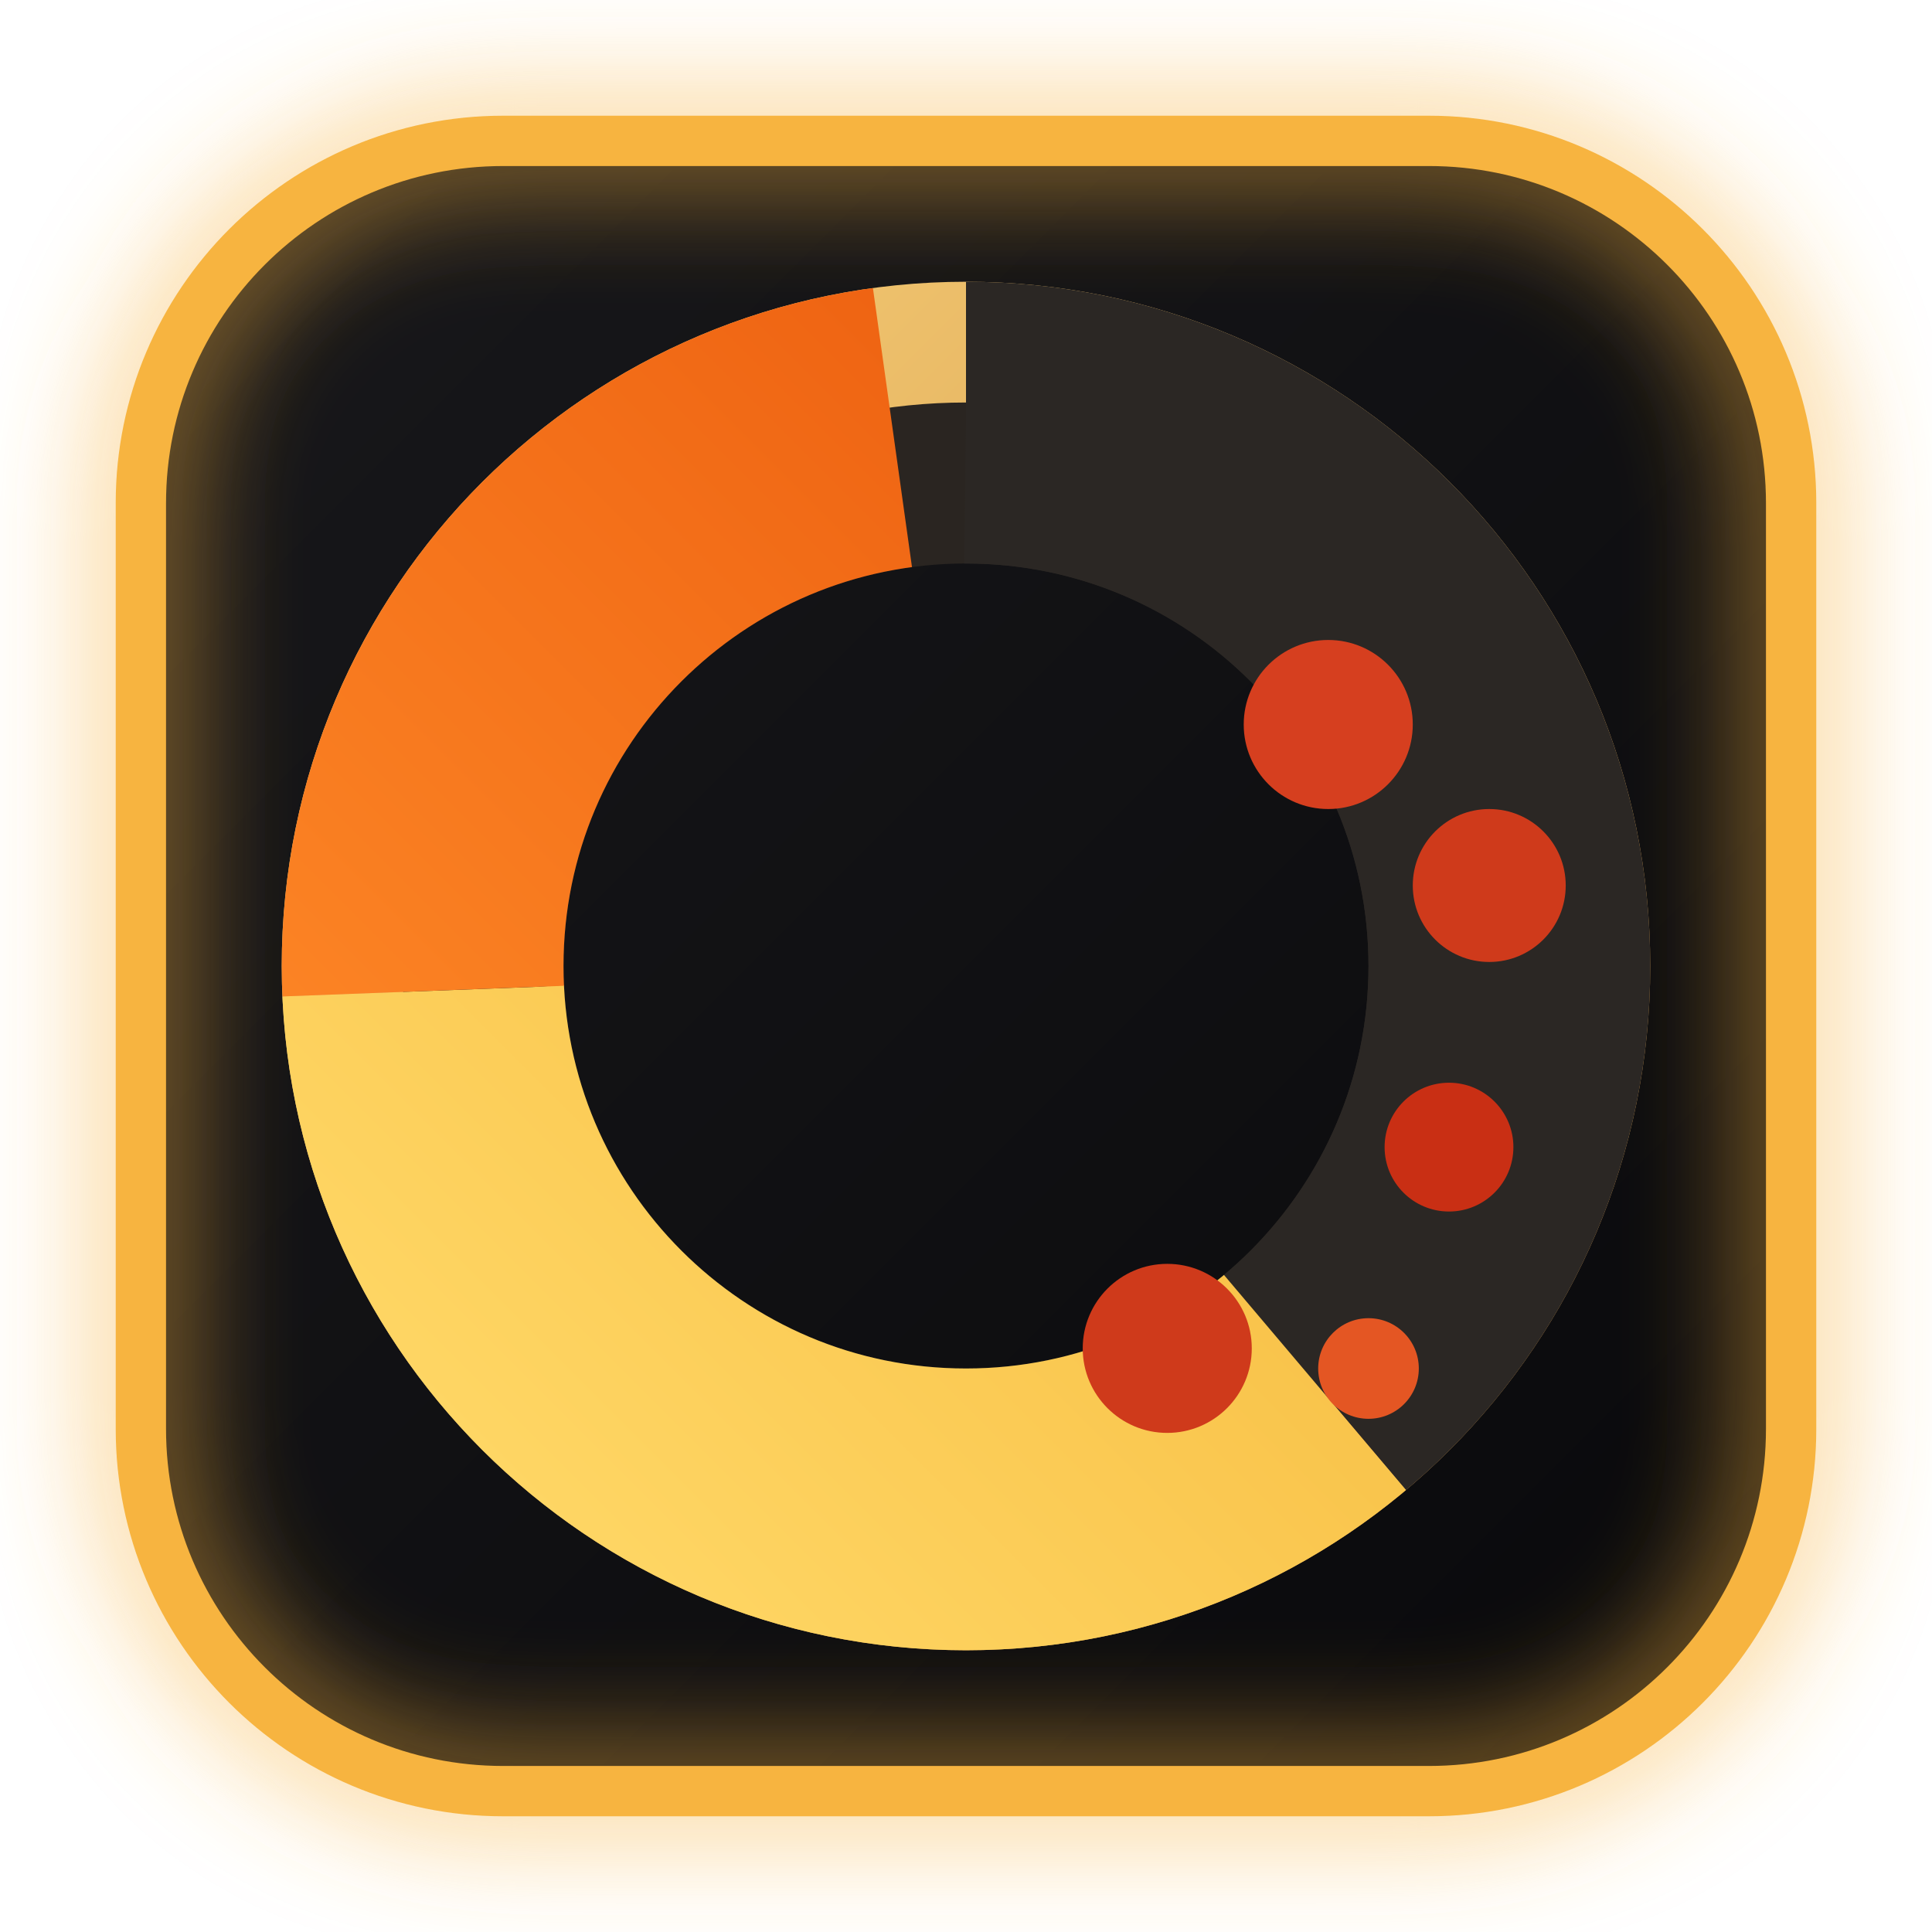
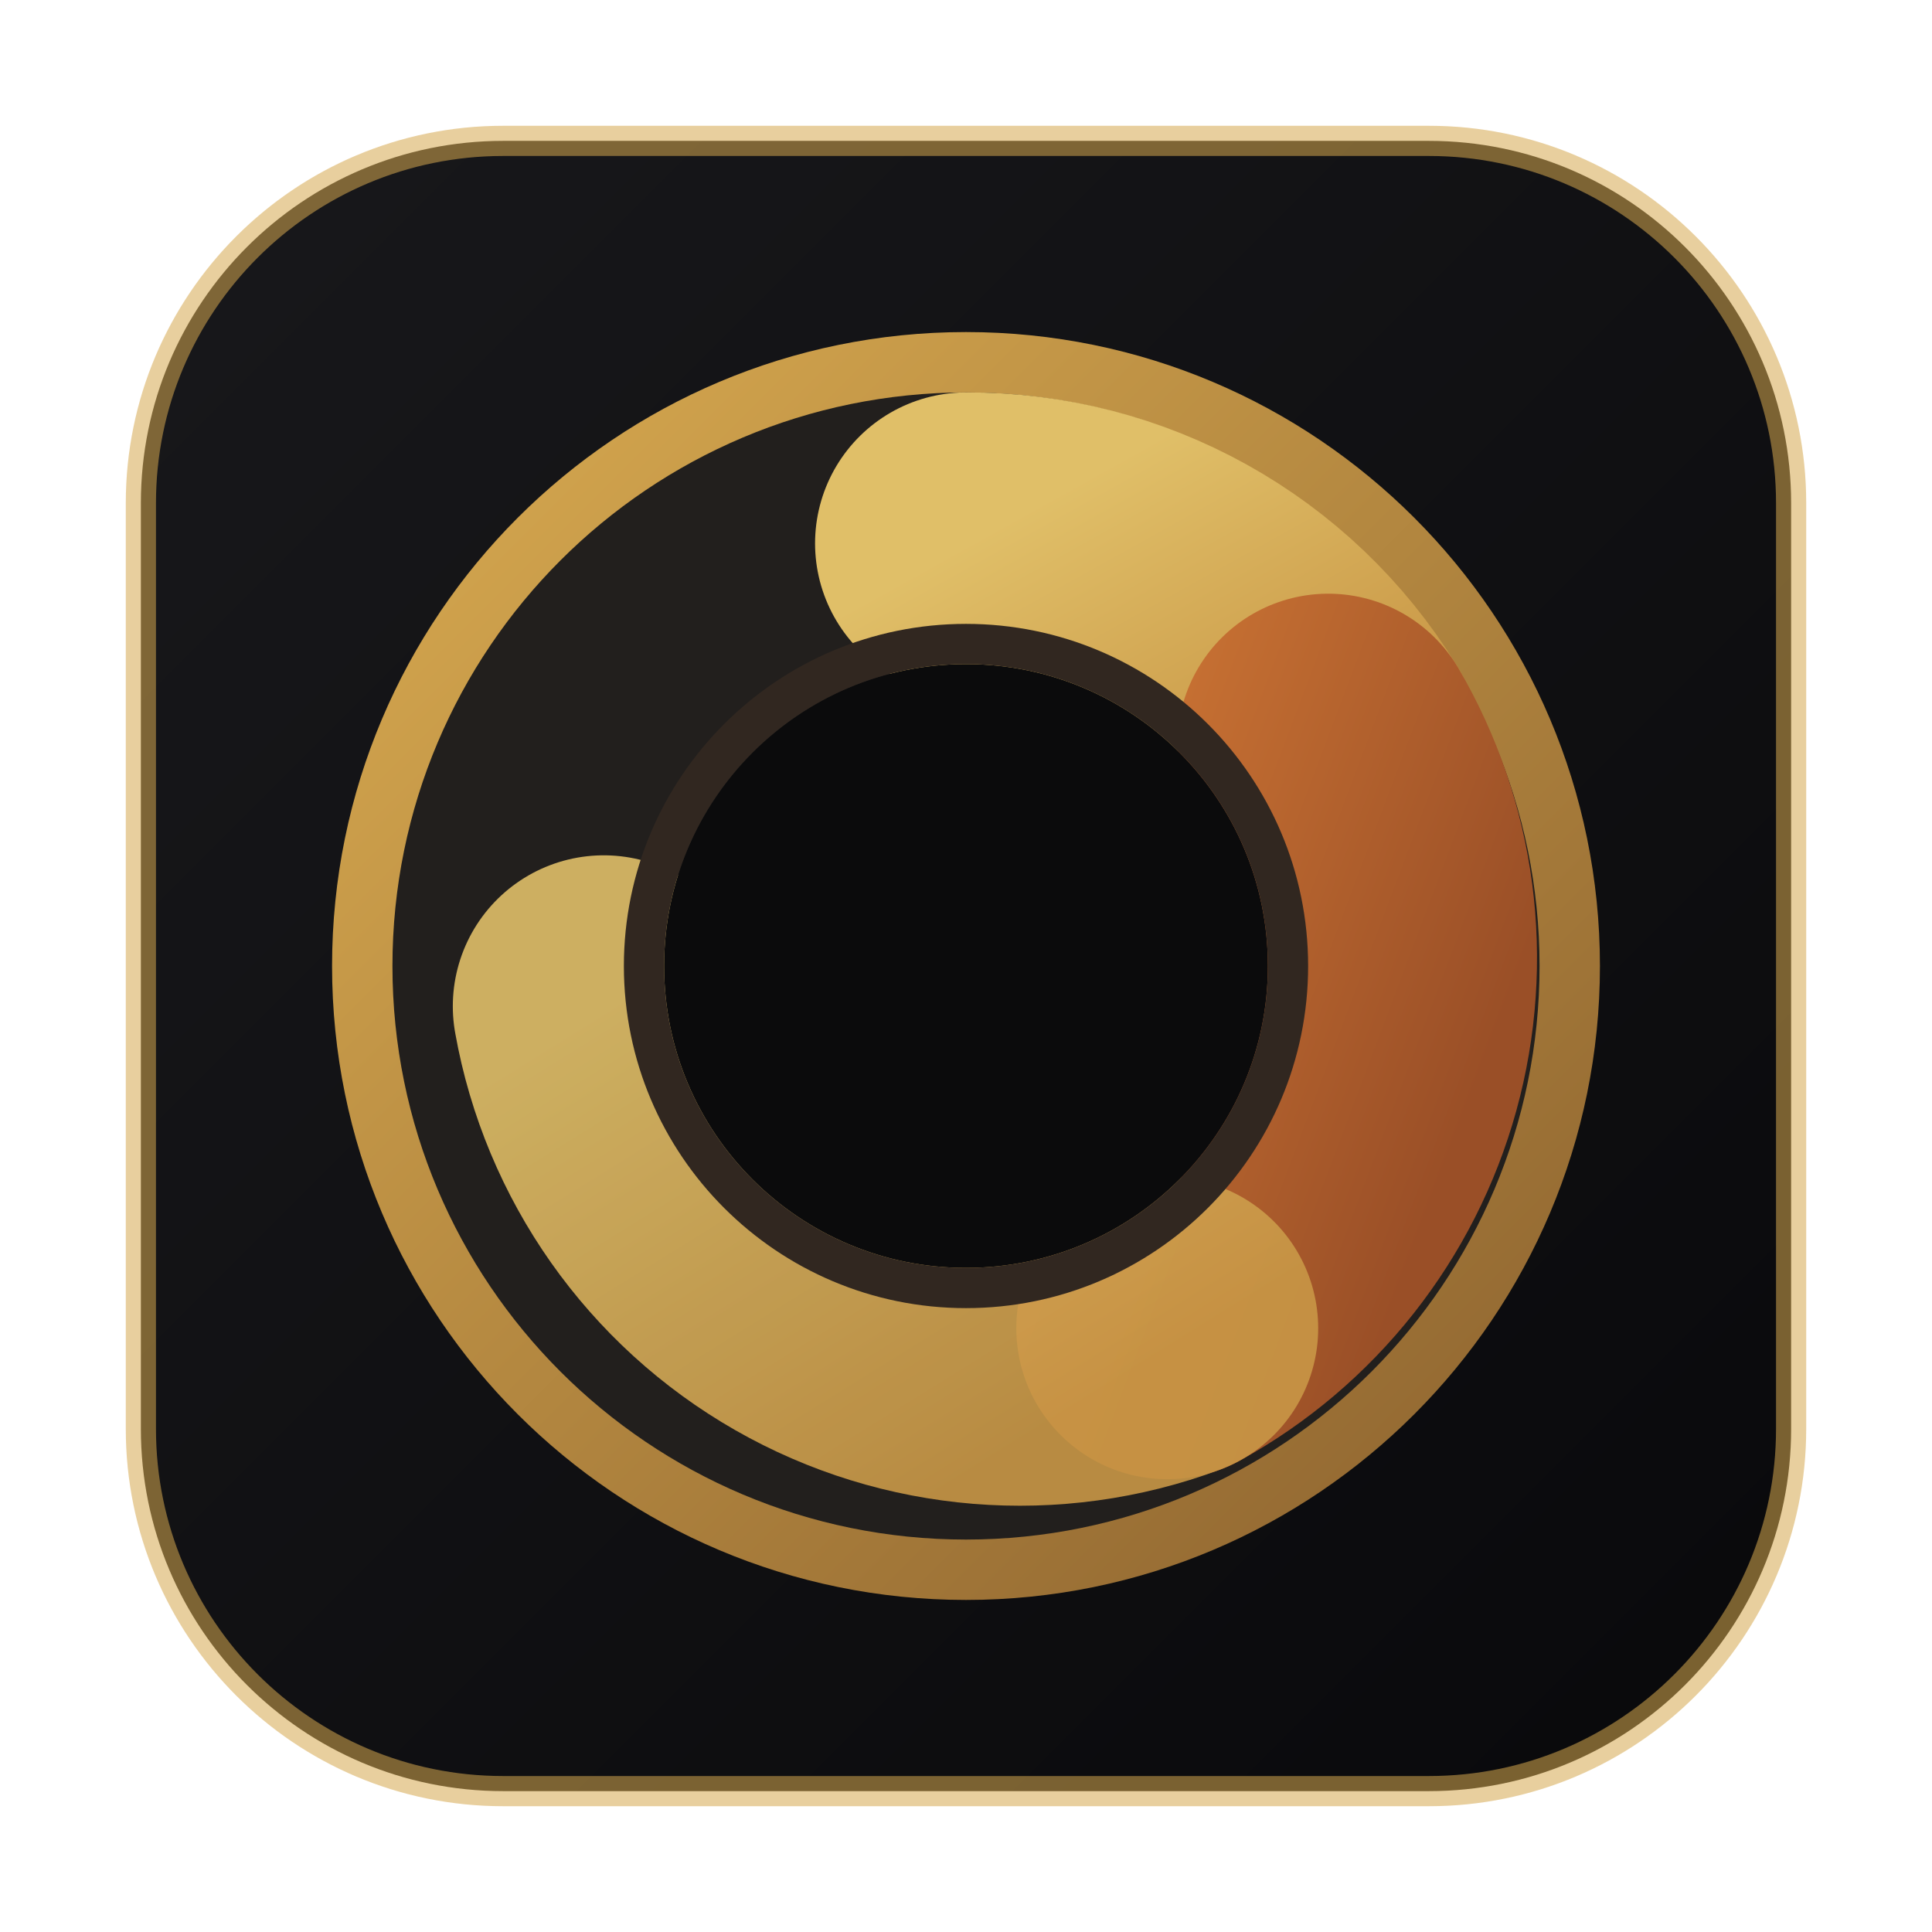
<svg xmlns="http://www.w3.org/2000/svg" viewBox="0 0 96 96">
  <defs>
    <linearGradient id="tile" x1="0" y1="0" x2="1" y2="1">
      <stop offset="0%" stop-color="#18181b" />
      <stop offset="100%" stop-color="#09090b" />
    </linearGradient>
    <linearGradient id="crust" x1="0" y1="0" x2="1" y2="1">
-       <stop offset="0%" stop-color="#f7cd77" />
-       <stop offset="100%" stop-color="#c68a3b" />
+       <stop offset="0%" stop-color="#d6a84f" />
+       <stop offset="100%" stop-color="#8f6530" />
    </linearGradient>
    <linearGradient id="cheese" x1="0" y1="0" x2="1" y2="1">
-       <stop offset="0%" stop-color="#ffd867" />
-       <stop offset="100%" stop-color="#f2ae2d" />
+       <stop offset="0%" stop-color="#e0bf68" />
+       <stop offset="100%" stop-color="#c99746" />
    </linearGradient>
    <linearGradient id="sauce" x1="0" y1="0" x2="1" y2="1">
-       <stop offset="0%" stop-color="#ff8c29" />
-       <stop offset="100%" stop-color="#ea580c" />
+       <stop offset="0%" stop-color="#c56f32" />
+       <stop offset="100%" stop-color="#9a4f27" />
    </linearGradient>
-     <filter id="glow" x="-40%" y="-40%" width="180%" height="180%">
-       <feGaussianBlur stdDeviation="3" result="blur" />
-       <feMerge>
-         <feMergeNode in="blur" />
-         <feMergeNode in="SourceGraphic" />
-       </feMerge>
-     </filter>
  </defs>
  <rect x="7" y="7" width="82" height="82" rx="18" fill="url(#tile)" />
-   <rect x="7" y="7" width="82" height="82" rx="18" fill="none" stroke="#f7b440" stroke-width="2.5" filter="url(#glow)" />
-   <circle cx="48" cy="48" r="27" fill="none" stroke="#2a2521" stroke-width="14" />
-   <circle cx="48" cy="48" r="31" fill="none" stroke="url(#crust)" stroke-width="6" />
-   <circle cx="48" cy="48" r="27" fill="none" stroke="#2b2724" stroke-width="14" stroke-dasharray="66 110" transform="rotate(-90 48 48)" />
-   <circle cx="48" cy="48" r="27" fill="none" stroke="url(#cheese)" stroke-width="14" stroke-dasharray="60 116" stroke-dashoffset="-66" transform="rotate(-90 48 48)" />
-   <circle cx="48" cy="48" r="27" fill="none" stroke="url(#sauce)" stroke-width="14" stroke-dasharray="40 136" stroke-dashoffset="-126" transform="rotate(-90 48 48)" />
-   <circle cx="66" cy="36" r="4.2" fill="#d63f1f" />
-   <circle cx="74" cy="44" r="3.8" fill="#cf3a1b" />
-   <circle cx="72" cy="57" r="3.2" fill="#c92f14" />
-   <circle cx="58" cy="67" r="4.2" fill="#cf3a1b" />
-   <circle cx="68" cy="68" r="2.5" fill="#e45623" />
+   <rect x="7" y="7" width="82" height="82" rx="18" fill="none" stroke="#d6a84f" stroke-width="1.5" opacity="0.55" />
+   <path d="M48 20a28 28 0 1 1 0 56 28 28 0 0 1 0-56Z" fill="none" stroke="url(#crust)" stroke-width="7" />
+   <path d="M48 27a21 21 0 1 1 0 42 21 21 0 0 1 0-42Z" fill="none" stroke="#221f1d" stroke-width="15" />
+   <path d="M48 27a21 21 0 0 1 18 10" fill="none" stroke="url(#cheese)" stroke-width="15" stroke-linecap="round" />
+   <path d="M66 37a21 21 0 0 1-8 29" fill="none" stroke="url(#sauce)" stroke-width="15" stroke-linecap="round" />
+   <path d="M58 66a21 21 0 0 1-28-16" fill="none" stroke="url(#cheese)" stroke-width="15" stroke-linecap="round" opacity="0.9" />
+   <circle cx="48" cy="48" r="15" fill="#0b0b0c" />
+   <circle cx="48" cy="48" r="16" fill="none" stroke="#312720" stroke-width="2" />
</svg>
